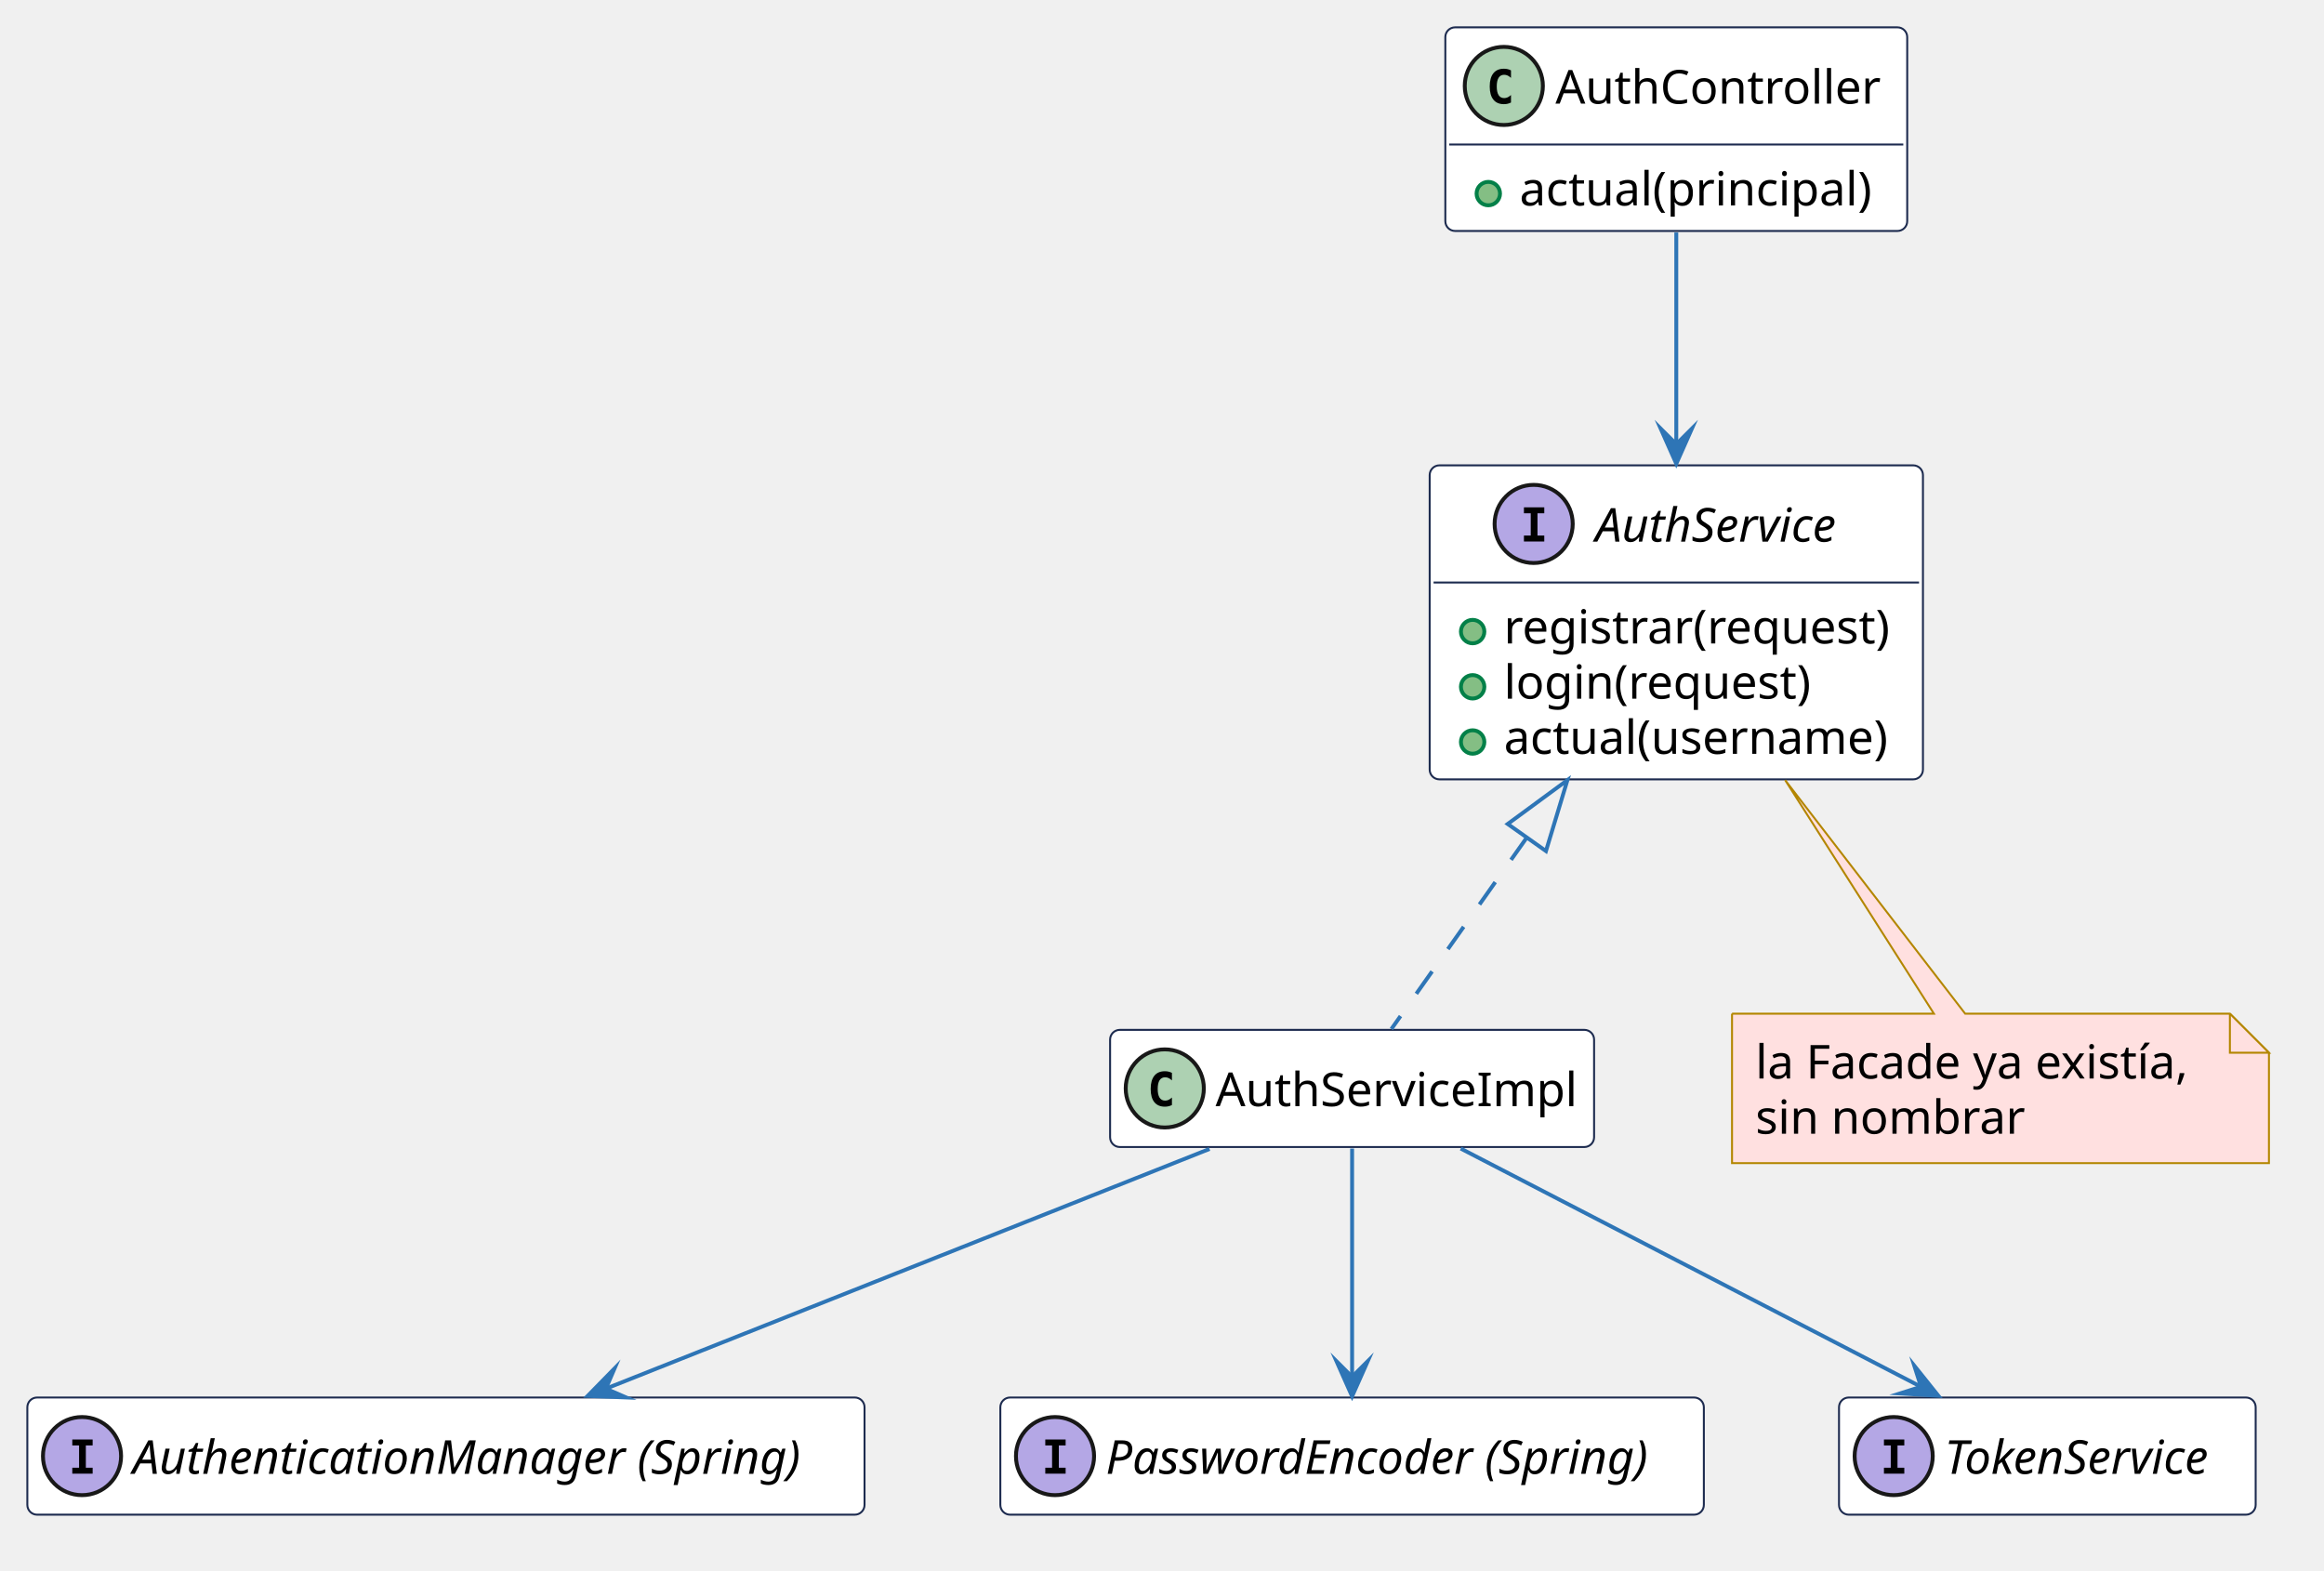
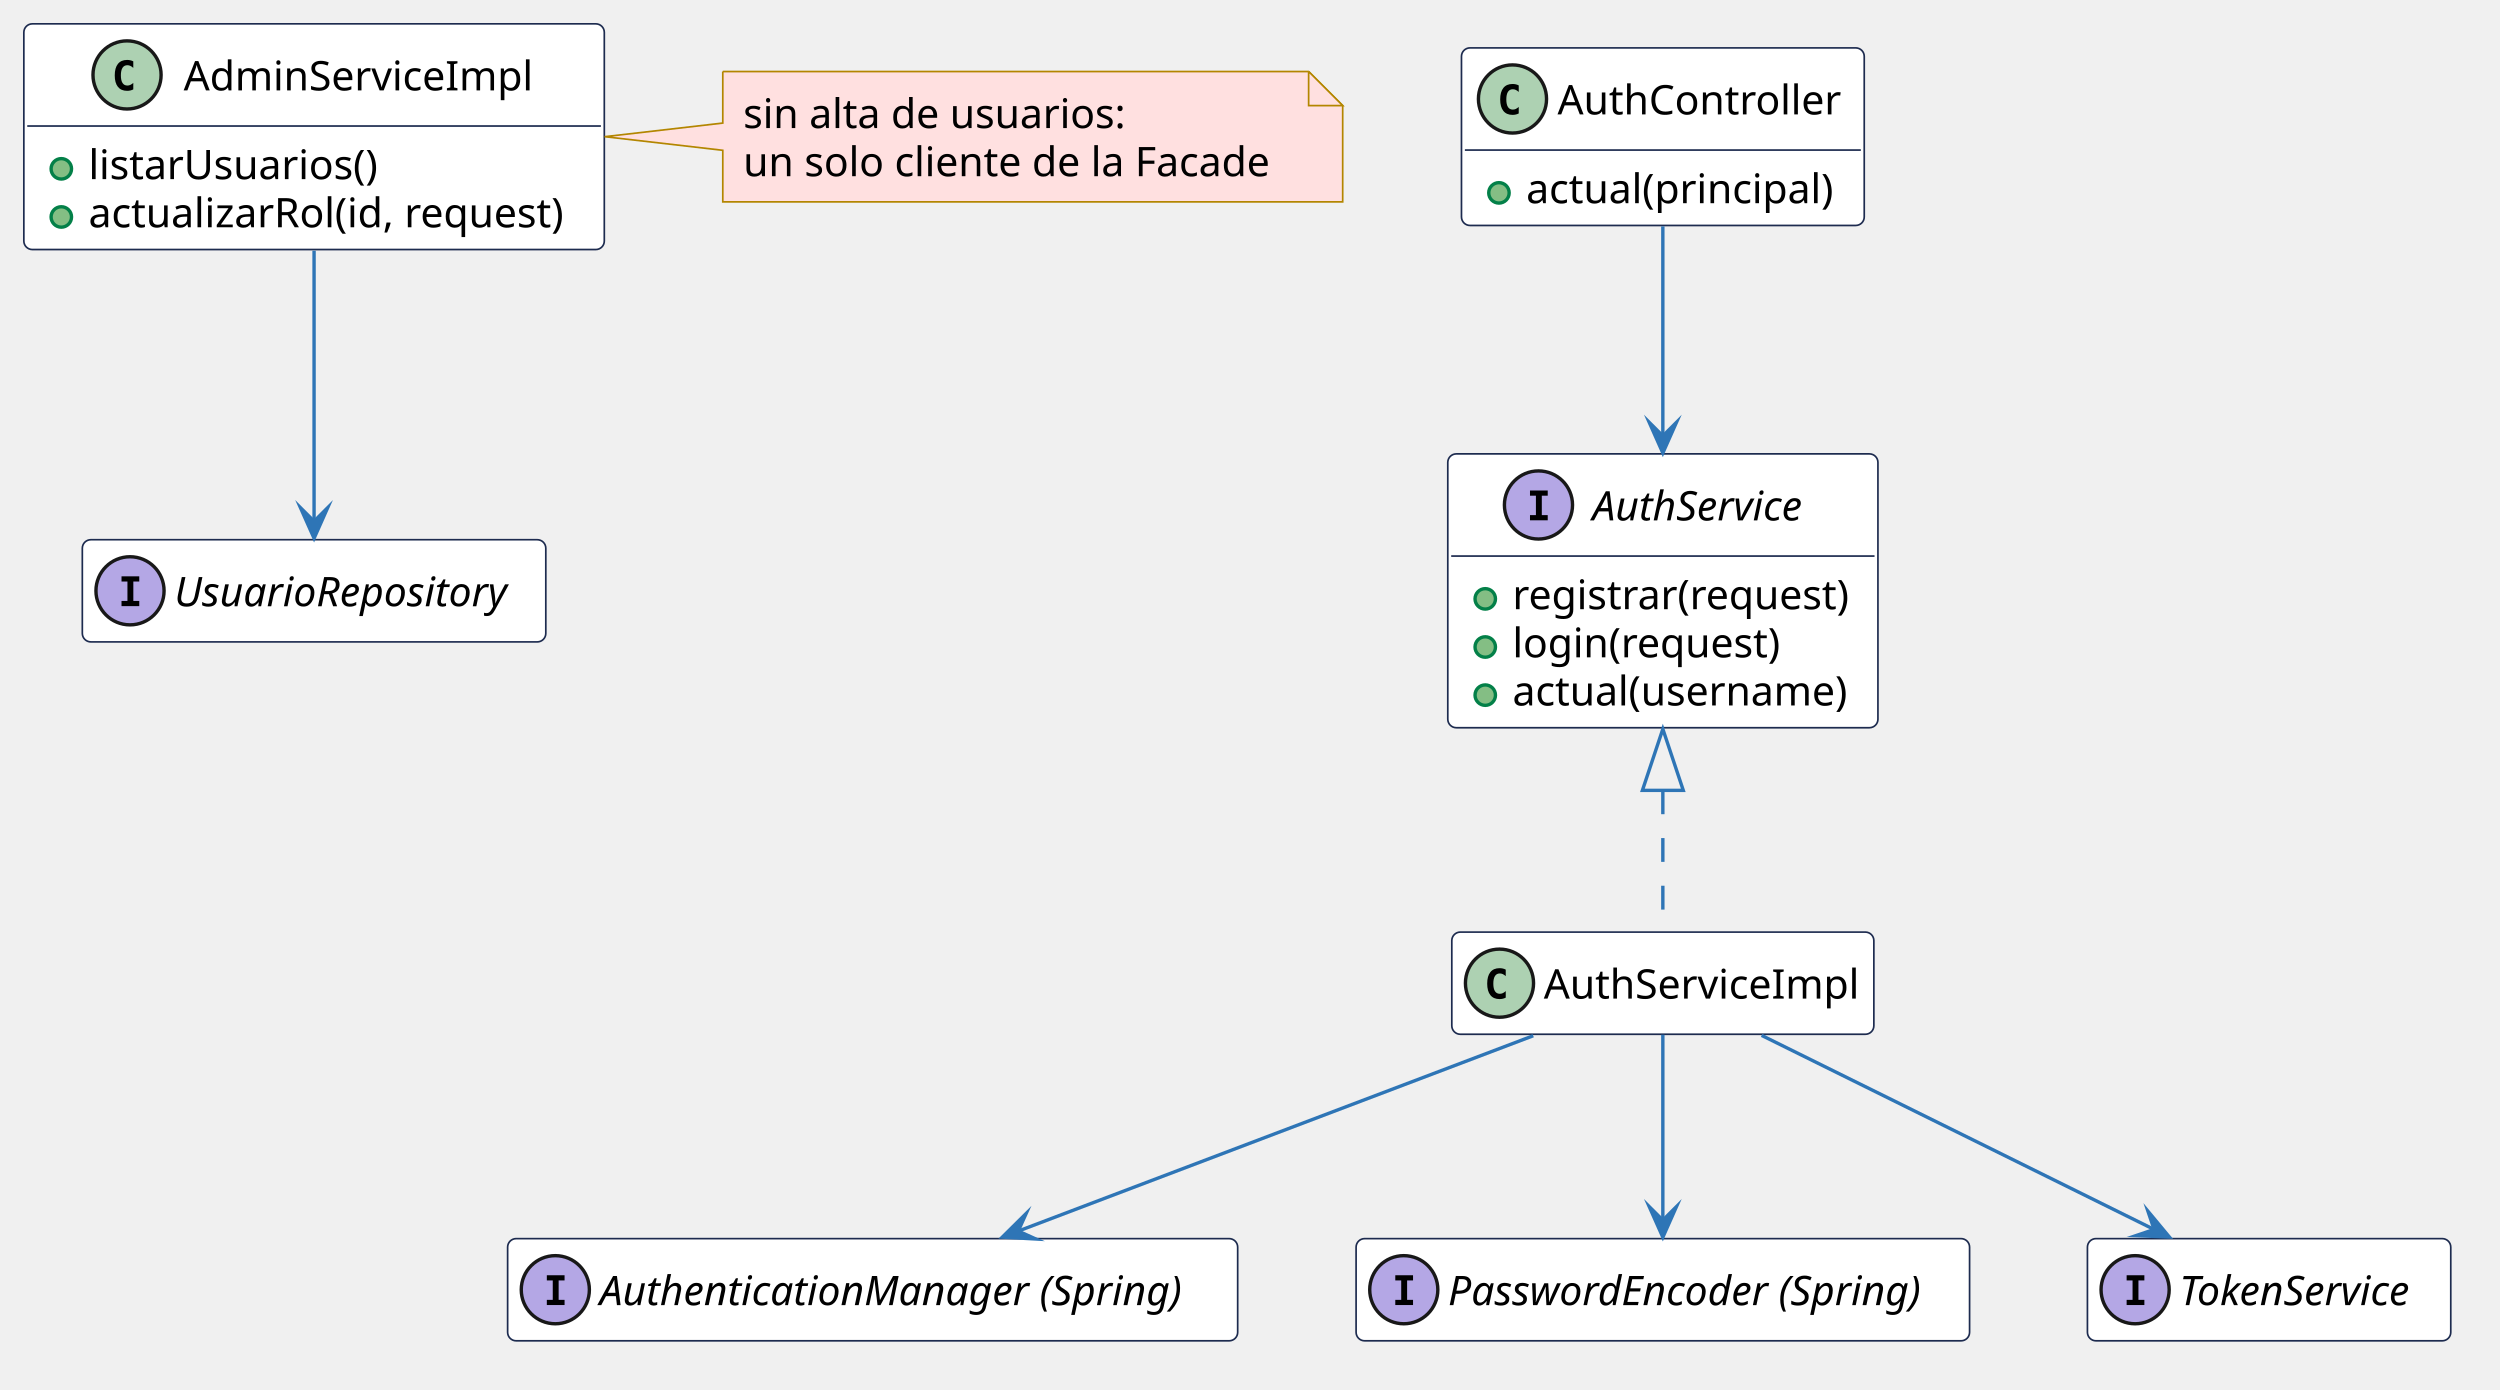
- <svg xmlns="http://www.w3.org/2000/svg" version="1.1" data-diagram-type="CLASS" style="width:595px;height:402px;background:#FFFFFF;" width="595px" height="402px" viewBox="0 0 595 402" zoomAndPan="magnify" preserveAspectRatio="none" contentStyleType="text/css">
+ <svg xmlns="http://www.w3.org/2000/svg" version="1.1" data-diagram-type="CLASS" style="width:734px;height:408px;background:#FFFFFF;" width="734px" height="408px" viewBox="0 0 734 408" zoomAndPan="magnify" preserveAspectRatio="none" contentStyleType="text/css">
  <defs />
  <g font-family="sans-serif" lengthAdjust="spacing">
    <g class="entity" data-qualified-name="AuthController" id="ent0001" data-source-line="11">
-       <rect x="370.04" y="7" width="118.252" height="52.133" fill="#FFF" style="stroke:#1D2B4F;stroke-width:0.5;" rx="2.5" ry="2.5" />
-       <ellipse cx="385.015" cy="22" rx="10" ry="10" fill="#ADD1B2" style="stroke:#181818;stroke-width:1;" />
-       <path d="M386.849,26.248 Q386.439,26.459 385.987,26.564 Q385.536,26.67 385.038,26.67 Q383.269,26.67 382.337,25.504 Q381.405,24.338 381.405,22.135 Q381.405,19.926 382.337,18.76 Q383.269,17.594 385.038,17.594 Q385.536,17.594 385.993,17.699 Q386.45,17.805 386.849,18.016 L386.849,19.938 Q386.403,19.527 385.984,19.337 Q385.565,19.146 385.12,19.146 Q384.171,19.146 383.688,19.899 Q383.204,20.652 383.204,22.135 Q383.204,23.611 383.688,24.364 Q384.171,25.117 385.12,25.117 Q385.565,25.117 385.984,24.927 Q386.403,24.736 386.849,24.326 Z " fill="#000" />
-       <text x="398.231" y="26.535" fill="#000" font-size="12" textLength="86.086" font-family="Calibri">AuthController</text>
-       <line x1="371.04" y1="37" x2="487.292" y2="37" style="stroke:#1D2B4F;stroke-width:0.5;" />
+       <rect x="429.09" y="14.06" width="118.252" height="52.133" fill="#FFF" style="stroke:#1D2B4F;stroke-width:0.5;" rx="2.5" ry="2.5" />
+       <ellipse cx="444.065" cy="29.06" rx="10" ry="10" fill="#ADD1B2" style="stroke:#181818;stroke-width:1;" />
+       <path d="M445.899,33.308 Q445.489,33.519 445.037,33.624 Q444.586,33.73 444.088,33.73 Q442.319,33.73 441.387,32.564 Q440.455,31.398 440.455,29.195 Q440.455,26.986 441.387,25.82 Q442.319,24.654 444.088,24.654 Q444.586,24.654 445.043,24.759 Q445.5,24.865 445.899,25.076 L445.899,26.998 Q445.453,26.587 445.034,26.397 Q444.615,26.206 444.17,26.206 Q443.221,26.206 442.738,26.959 Q442.254,27.712 442.254,29.195 Q442.254,30.671 442.738,31.424 Q443.221,32.177 444.17,32.177 Q444.615,32.177 445.034,31.987 Q445.453,31.796 445.899,31.386 Z " fill="#000" />
+       <text x="457.281" y="33.595" fill="#000" font-size="12" textLength="86.086" font-family="Calibri">AuthController</text>
+       <line x1="430.09" y1="44.06" x2="546.342" y2="44.06" style="stroke:#1D2B4F;stroke-width:0.5;" />
      <g data-visibility-modifier="PUBLIC_METHOD">
-         <ellipse cx="381.04" cy="49.566" rx="3" ry="3" fill="#84BE84" style="stroke:#038048;stroke-width:1;" />
+         <ellipse cx="440.09" cy="56.626" rx="3" ry="3" fill="#84BE84" style="stroke:#038048;stroke-width:1;" />
      </g>
-       <text x="389.04" y="52.602" fill="#000" font-size="12" textLength="93.252" font-family="Calibri">actual(principal)</text>
+       <text x="448.09" y="59.662" fill="#000" font-size="12" textLength="93.252" font-family="Calibri">actual(principal)</text>
    </g>
    <g class="entity" data-qualified-name="AuthService" id="ent0002" data-source-line="14">
-       <rect x="366.03" y="119.14" width="126.291" height="80.398" fill="#FFF" style="stroke:#1D2B4F;stroke-width:0.5;" rx="2.5" ry="2.5" />
-       <ellipse cx="392.656" cy="134.14" rx="10" ry="10" fill="#B4A7E5" style="stroke:#181818;stroke-width:1;" />
-       <path d="M390.164,131.415 L390.164,129.892 L395.373,129.892 L395.373,131.415 L393.633,131.415 L393.633,137.117 L395.373,137.117 L395.373,138.64 L390.164,138.64 L390.164,137.117 L391.904,137.117 L391.904,131.415 Z " fill="#000" />
-       <text x="408.462" y="138.675" fill="#000" font-size="12" textLength="68.232" font-style="italic" font-family="Calibri">AuthService</text>
-       <line x1="367.03" y1="149.14" x2="491.321" y2="149.14" style="stroke:#1D2B4F;stroke-width:0.5;" />
+       <rect x="425.07" y="133.26" width="126.291" height="80.398" fill="#FFF" style="stroke:#1D2B4F;stroke-width:0.5;" rx="2.5" ry="2.5" />
+       <ellipse cx="451.696" cy="148.26" rx="10" ry="10" fill="#B4A7E5" style="stroke:#181818;stroke-width:1;" />
+       <path d="M449.204,145.535 L449.204,144.012 L454.413,144.012 L454.413,145.535 L452.673,145.535 L452.673,151.237 L454.413,151.237 L454.413,152.76 L449.204,152.76 L449.204,151.237 L450.944,151.237 L450.944,145.535 Z " fill="#000" />
+       <text x="467.502" y="152.795" fill="#000" font-size="12" textLength="68.232" font-style="italic" font-family="Calibri">AuthService</text>
+       <line x1="426.07" y1="163.26" x2="550.361" y2="163.26" style="stroke:#1D2B4F;stroke-width:0.5;" />
      <g data-visibility-modifier="PUBLIC_METHOD">
-         <ellipse cx="377.03" cy="161.706" rx="3" ry="3" fill="#84BE84" style="stroke:#038048;stroke-width:1;" />
+         <ellipse cx="436.07" cy="175.826" rx="3" ry="3" fill="#84BE84" style="stroke:#038048;stroke-width:1;" />
      </g>
-       <text x="385.03" y="164.742" fill="#000" font-size="12" textLength="101.291" font-family="Calibri">registrar(request)</text>
+       <text x="444.07" y="178.862" fill="#000" font-size="12" textLength="101.291" font-family="Calibri">registrar(request)</text>
      <g data-visibility-modifier="PUBLIC_METHOD">
-         <ellipse cx="377.03" cy="175.839" rx="3" ry="3" fill="#84BE84" style="stroke:#038048;stroke-width:1;" />
+         <ellipse cx="436.07" cy="189.959" rx="3" ry="3" fill="#84BE84" style="stroke:#038048;stroke-width:1;" />
      </g>
-       <text x="385.03" y="178.874" fill="#000" font-size="12" textLength="80.93" font-family="Calibri">login(request)</text>
+       <text x="444.07" y="192.994" fill="#000" font-size="12" textLength="80.93" font-family="Calibri">login(request)</text>
      <g data-visibility-modifier="PUBLIC_METHOD">
-         <ellipse cx="377.03" cy="189.972" rx="3" ry="3" fill="#84BE84" style="stroke:#038048;stroke-width:1;" />
+         <ellipse cx="436.07" cy="204.092" rx="3" ry="3" fill="#84BE84" style="stroke:#038048;stroke-width:1;" />
      </g>
-       <text x="385.03" y="193.007" fill="#000" font-size="12" textLength="99.732" font-family="Calibri">actual(username)</text>
+       <text x="444.07" y="207.127" fill="#000" font-size="12" textLength="99.732" font-family="Calibri">actual(username)</text>
    </g>
    <g class="entity" data-qualified-name="AuthServiceImpl" id="ent0003" data-source-line="19">
-       <rect x="284.21" y="263.67" width="123.914" height="30" fill="#FFF" style="stroke:#1D2B4F;stroke-width:0.5;" rx="2.5" ry="2.5" />
-       <ellipse cx="298.21" cy="278.67" rx="10" ry="10" fill="#ADD1B2" style="stroke:#181818;stroke-width:1;" />
-       <path d="M300.044,282.918 Q299.634,283.129 299.183,283.234 Q298.731,283.34 298.233,283.34 Q296.464,283.34 295.532,282.174 Q294.601,281.008 294.601,278.805 Q294.601,276.596 295.532,275.43 Q296.464,274.264 298.233,274.264 Q298.731,274.264 299.189,274.369 Q299.646,274.475 300.044,274.686 L300.044,276.608 Q299.599,276.197 299.18,276.007 Q298.761,275.816 298.315,275.816 Q297.366,275.816 296.883,276.569 Q296.399,277.322 296.399,278.805 Q296.399,280.281 296.883,281.034 Q297.366,281.787 298.315,281.787 Q298.761,281.787 299.18,281.597 Q299.599,281.406 300.044,280.996 Z " fill="#000" />
-       <text x="311.21" y="283.205" fill="#000" font-size="12" textLength="93.914" font-family="Calibri">AuthServiceImpl</text>
+       <rect x="426.25" y="273.66" width="123.914" height="30" fill="#FFF" style="stroke:#1D2B4F;stroke-width:0.5;" rx="2.5" ry="2.5" />
+       <ellipse cx="440.25" cy="288.66" rx="10" ry="10" fill="#ADD1B2" style="stroke:#181818;stroke-width:1;" />
+       <path d="M442.084,292.908 Q441.674,293.119 441.223,293.224 Q440.771,293.33 440.273,293.33 Q438.504,293.33 437.572,292.164 Q436.641,290.998 436.641,288.795 Q436.641,286.586 437.572,285.42 Q438.504,284.254 440.273,284.254 Q440.771,284.254 441.229,284.359 Q441.686,284.465 442.084,284.676 L442.084,286.598 Q441.639,286.187 441.22,285.997 Q440.801,285.806 440.355,285.806 Q439.406,285.806 438.923,286.559 Q438.439,287.312 438.439,288.795 Q438.439,290.271 438.923,291.024 Q439.406,291.777 440.355,291.777 Q440.801,291.777 441.22,291.587 Q441.639,291.396 442.084,290.986 Z " fill="#000" />
+       <text x="453.25" y="293.195" fill="#000" font-size="12" textLength="93.914" font-family="Calibri">AuthServiceImpl</text>
    </g>
-     <g class="entity" data-qualified-name="AM" id="ent0004" data-source-line="20">
-       <rect x="7" y="357.8" width="214.342" height="30" fill="#FFF" style="stroke:#1D2B4F;stroke-width:0.5;" rx="2.5" ry="2.5" />
-       <ellipse cx="21" cy="372.8" rx="10" ry="10" fill="#B4A7E5" style="stroke:#181818;stroke-width:1;" />
-       <path d="M18.508,370.075 L18.508,368.552 L23.717,368.552 L23.717,370.075 L21.977,370.075 L21.977,375.777 L23.717,375.777 L23.717,377.3 L18.508,377.3 L18.508,375.777 L20.248,375.777 L20.248,370.075 Z " fill="#000" />
-       <text x="34" y="377.335" fill="#000" font-size="12" textLength="184.342" font-style="italic" font-family="Calibri">AuthenticationManager (Spring)</text>
+     <g class="entity" data-qualified-name="AdminServiceImpl" id="ent0004" data-source-line="20">
+       <rect x="7" y="7" width="170.424" height="66.266" fill="#FFF" style="stroke:#1D2B4F;stroke-width:0.5;" rx="2.5" ry="2.5" />
+       <ellipse cx="37.299" cy="22" rx="10" ry="10" fill="#ADD1B2" style="stroke:#181818;stroke-width:1;" />
+       <path d="M39.133,26.248 Q38.723,26.459 38.272,26.564 Q37.821,26.67 37.323,26.67 Q35.553,26.67 34.622,25.504 Q33.69,24.338 33.69,22.135 Q33.69,19.926 34.622,18.76 Q35.553,17.594 37.323,17.594 Q37.821,17.594 38.278,17.699 Q38.735,17.805 39.133,18.016 L39.133,19.938 Q38.688,19.527 38.269,19.337 Q37.85,19.146 37.405,19.146 Q36.456,19.146 35.972,19.899 Q35.489,20.652 35.489,22.135 Q35.489,23.611 35.972,24.364 Q36.456,25.117 37.405,25.117 Q37.85,25.117 38.269,24.927 Q38.688,24.736 39.133,24.326 Z " fill="#000" />
+       <text x="53.921" y="26.535" fill="#000" font-size="12" textLength="104.203" font-family="Calibri">AdminServiceImpl</text>
+       <line x1="8" y1="37" x2="176.424" y2="37" style="stroke:#1D2B4F;stroke-width:0.5;" />
+       <g data-visibility-modifier="PUBLIC_METHOD">
+         <ellipse cx="18" cy="49.566" rx="3" ry="3" fill="#84BE84" style="stroke:#038048;stroke-width:1;" />
+       </g>
+       <text x="26" y="52.602" fill="#000" font-size="12" textLength="87.258" font-family="Calibri">listarUsuarios()</text>
+       <g data-visibility-modifier="PUBLIC_METHOD">
+         <ellipse cx="18" cy="63.699" rx="3" ry="3" fill="#84BE84" style="stroke:#038048;stroke-width:1;" />
+       </g>
+       <text x="26" y="66.734" fill="#000" font-size="12" textLength="145.424" font-family="Calibri">actualizarRol(id, request)</text>
    </g>
-     <g class="entity" data-qualified-name="PE" id="ent0005" data-source-line="21">
-       <rect x="256.11" y="357.8" width="180.117" height="30" fill="#FFF" style="stroke:#1D2B4F;stroke-width:0.5;" rx="2.5" ry="2.5" />
-       <ellipse cx="270.11" cy="372.8" rx="10" ry="10" fill="#B4A7E5" style="stroke:#181818;stroke-width:1;" />
-       <path d="M267.618,370.075 L267.618,368.552 L272.827,368.552 L272.827,370.075 L271.087,370.075 L271.087,375.777 L272.827,375.777 L272.827,377.3 L267.618,377.3 L267.618,375.777 L269.358,375.777 L269.358,370.075 Z " fill="#000" />
-       <text x="283.11" y="377.335" fill="#000" font-size="12" textLength="150.117" font-style="italic" font-family="Calibri">PasswordEncoder (Spring)</text>
+     <g class="entity" data-qualified-name="UsuarioRepository" id="ent0005" data-source-line="24">
+       <rect x="24.17" y="158.46" width="136.078" height="30" fill="#FFF" style="stroke:#1D2B4F;stroke-width:0.5;" rx="2.5" ry="2.5" />
+       <ellipse cx="38.17" cy="173.46" rx="10" ry="10" fill="#B4A7E5" style="stroke:#181818;stroke-width:1;" />
+       <path d="M35.678,170.735 L35.678,169.212 L40.887,169.212 L40.887,170.735 L39.147,170.735 L39.147,176.437 L40.887,176.437 L40.887,177.96 L35.678,177.96 L35.678,176.437 L37.418,176.437 L37.418,170.735 Z " fill="#000" />
+       <text x="51.17" y="177.995" fill="#000" font-size="12" textLength="106.078" font-style="italic" font-family="Calibri">UsuarioRepository</text>
    </g>
-     <g class="entity" data-qualified-name="TokenService" id="ent0006" data-source-line="22">
-       <rect x="470.83" y="357.8" width="106.676" height="30" fill="#FFF" style="stroke:#1D2B4F;stroke-width:0.5;" rx="2.5" ry="2.5" />
-       <ellipse cx="484.83" cy="372.8" rx="10" ry="10" fill="#B4A7E5" style="stroke:#181818;stroke-width:1;" />
-       <path d="M482.338,370.075 L482.338,368.552 L487.547,368.552 L487.547,370.075 L485.807,370.075 L485.807,375.777 L487.547,375.777 L487.547,377.3 L482.338,377.3 L482.338,375.777 L484.078,375.777 L484.078,370.075 Z " fill="#000" />
-       <text x="497.83" y="377.335" fill="#000" font-size="12" textLength="76.676" font-style="italic" font-family="Calibri">TokenService</text>
+     <g class="entity" data-qualified-name="AM" id="ent0006" data-source-line="25">
+       <rect x="149.04" y="363.66" width="214.342" height="30" fill="#FFF" style="stroke:#1D2B4F;stroke-width:0.5;" rx="2.5" ry="2.5" />
+       <ellipse cx="163.04" cy="378.66" rx="10" ry="10" fill="#B4A7E5" style="stroke:#181818;stroke-width:1;" />
+       <path d="M160.548,375.935 L160.548,374.412 L165.757,374.412 L165.757,375.935 L164.017,375.935 L164.017,381.637 L165.757,381.637 L165.757,383.16 L160.548,383.16 L160.548,381.637 L162.288,381.637 L162.288,375.935 Z " fill="#000" />
+       <text x="176.04" y="383.195" fill="#000" font-size="12" textLength="184.342" font-style="italic" font-family="Calibri">AuthenticationManager (Spring)</text>
    </g>
-     <g class="entity" data-qualified-name="GMN12" id="ent0013" data-source-line="29">
-       <path d="M443.44,259.53 L443.44,297.796 A0,0 0 0 0 443.44,297.796 L580.907,297.796 A0,0 0 0 0 580.907,297.796 L580.907,269.53 L570.907,259.53 L503.13,259.53 L457.04,199.73 L495.13,259.53 L443.44,259.53 A0,0 0 0 0 443.44,259.53" style="stroke:#B38600;stroke-width:0.5;" fill="#FFE0E0" />
-       <path d="M570.907,259.53 L570.907,269.53 L580.907,269.53 L570.907,259.53" style="stroke:#B38600;stroke-width:0.5;" fill="#FFE0E0" />
-       <text x="449.44" y="276.132" fill="#000" font-size="12" textLength="116.467" font-family="Calibri">la Facade ya existía,</text>
-       <text x="449.44" y="290.264" fill="#000" font-size="12" textLength="70.852" font-family="Calibri">sin nombrar</text>
+     <g class="entity" data-qualified-name="PE" id="ent0007" data-source-line="26">
+       <rect x="398.15" y="363.66" width="180.117" height="30" fill="#FFF" style="stroke:#1D2B4F;stroke-width:0.5;" rx="2.5" ry="2.5" />
+       <ellipse cx="412.15" cy="378.66" rx="10" ry="10" fill="#B4A7E5" style="stroke:#181818;stroke-width:1;" />
+       <path d="M409.658,375.935 L409.658,374.412 L414.867,374.412 L414.867,375.935 L413.127,375.935 L413.127,381.637 L414.867,381.637 L414.867,383.16 L409.658,383.16 L409.658,381.637 L411.398,381.637 L411.398,375.935 Z " fill="#000" />
+       <text x="425.15" y="383.195" fill="#000" font-size="12" textLength="150.117" font-style="italic" font-family="Calibri">PasswordEncoder (Spring)</text>
    </g>
-     <g class="link" data-entity-1="ent0001" data-entity-2="ent0002" id="lnk7" data-source-line="23" data-link-type="dependency">
-       <path d="M429.17,59.52 C429.17,76.56 429.17,94.34 429.17,113.73" style="stroke:#2E75B6;stroke-width:1;" fill="none" id="AuthController-to-AuthService" codeLine="23" />
-       <polygon points="429.17,118.73,433.17,109.73,429.17,113.73,425.17,109.73,429.17,118.73" fill="#2E75B6" style="stroke:#2E75B6;stroke-width:1;stroke-linejoin:miter;stroke-miterlimit:10;" />
+     <g class="entity" data-qualified-name="TokenService" id="ent0008" data-source-line="27">
+       <rect x="612.87" y="363.66" width="106.676" height="30" fill="#FFF" style="stroke:#1D2B4F;stroke-width:0.5;" rx="2.5" ry="2.5" />
+       <ellipse cx="626.87" cy="378.66" rx="10" ry="10" fill="#B4A7E5" style="stroke:#181818;stroke-width:1;" />
+       <path d="M624.378,375.935 L624.378,374.412 L629.587,374.412 L629.587,375.935 L627.847,375.935 L627.847,381.637 L629.587,381.637 L629.587,383.16 L624.378,383.16 L624.378,381.637 L626.118,381.637 L626.118,375.935 Z " fill="#000" />
+       <text x="639.87" y="383.195" fill="#000" font-size="12" textLength="76.676" font-style="italic" font-family="Calibri">TokenService</text>
    </g>
-     <g class="link" data-entity-1="ent0002" data-entity-2="ent0003" id="lnk8" data-source-line="24" data-link-type="extension">
-       <path d="M390.906,214.425 C375.366,236.395 367.35,247.73 356.23,263.45" style="stroke:#2E75B6;stroke-width:1;stroke-dasharray:7,7;" fill="none" id="AuthService-backto-AuthServiceImpl" codeLine="24" />
-       <polygon points="401.3,199.73,386.007,210.961,395.804,217.89,401.3,199.73" fill="none" style="stroke:#2E75B6;stroke-width:1;stroke-linejoin:miter;stroke-miterlimit:10;" />
+     <g class="entity" data-qualified-name="GMN15" id="ent0016" data-source-line="35">
+       <path d="M212.21,21 L212.21,36.13 L177.52,40.13 L212.21,44.13 L212.21,59.266 A0,0 0 0 0 212.21,59.266 L394.214,59.266 A0,0 0 0 0 394.214,59.266 L394.214,31 L384.214,21 L212.21,21 A0,0 0 0 0 212.21,21" style="stroke:#B38600;stroke-width:0.5;" fill="#FFE0E0" />
+       <path d="M384.214,21 L384.214,31 L394.214,31 L384.214,21" style="stroke:#B38600;stroke-width:0.5;" fill="#FFE0E0" />
+       <text x="218.21" y="37.602" fill="#000" font-size="12" textLength="117.176" font-family="Calibri">sin alta de usuarios:</text>
+       <text x="218.21" y="51.734" fill="#000" font-size="12" textLength="161.004" font-family="Calibri">un solo cliente de la Facade</text>
    </g>
-     <g class="link" data-entity-1="ent0003" data-entity-2="ent0004" id="lnk9" data-source-line="25" data-link-type="dependency">
-       <path d="M309.67,294.16 C266.15,311.44 198.527,338.294 155.107,355.544" style="stroke:#2E75B6;stroke-width:1;" fill="none" id="AuthServiceImpl-to-AM" codeLine="25" />
-       <polygon points="150.46,357.39,160.301,357.784,155.107,355.544,157.347,350.35,150.46,357.39" fill="#2E75B6" style="stroke:#2E75B6;stroke-width:1;stroke-linejoin:miter;stroke-miterlimit:10;" />
+     <g class="link" data-entity-1="ent0001" data-entity-2="ent0002" id="lnk9" data-source-line="28" data-link-type="dependency">
+       <path d="M488.21,66.45 C488.21,85.31 488.21,106.41 488.21,128" style="stroke:#2E75B6;stroke-width:1;" fill="none" id="AuthController-to-AuthService" codeLine="28" />
+       <polygon points="488.21,133,492.21,124,488.21,128,484.21,124,488.21,133" fill="#2E75B6" style="stroke:#2E75B6;stroke-width:1;stroke-linejoin:miter;stroke-miterlimit:10;" />
    </g>
-     <g class="link" data-entity-1="ent0003" data-entity-2="ent0005" id="lnk10" data-source-line="26" data-link-type="dependency">
-       <path d="M346.17,294.06 C346.17,311.37 346.17,335.24 346.17,352.51" style="stroke:#2E75B6;stroke-width:1;" fill="none" id="AuthServiceImpl-to-PE" codeLine="26" />
-       <polygon points="346.17,357.51,350.17,348.51,346.17,352.51,342.17,348.51,346.17,357.51" fill="#2E75B6" style="stroke:#2E75B6;stroke-width:1;stroke-linejoin:miter;stroke-miterlimit:10;" />
+     <g class="link" data-entity-1="ent0002" data-entity-2="ent0003" id="lnk10" data-source-line="29" data-link-type="extension">
+       <path d="M488.21,232.05 C488.21,252.58 488.21,258.4 488.21,273.25" style="stroke:#2E75B6;stroke-width:1;stroke-dasharray:7,7;" fill="none" id="AuthService-backto-AuthServiceImpl" codeLine="29" />
+       <polygon points="488.21,214.05,482.21,232.05,494.21,232.05,488.21,214.05" fill="none" style="stroke:#2E75B6;stroke-width:1;stroke-linejoin:miter;stroke-miterlimit:10;" />
    </g>
-     <g class="link" data-entity-1="ent0003" data-entity-2="ent0006" id="lnk11" data-source-line="27" data-link-type="dependency">
-       <path d="M373.98,294.06 C407.33,311.32 458.429,337.772 491.819,355.052" style="stroke:#2E75B6;stroke-width:1;" fill="none" id="AuthServiceImpl-to-TokenService" codeLine="27" />
-       <polygon points="496.26,357.35,490.105,349.661,491.819,355.052,486.428,356.766,496.26,357.35" fill="#2E75B6" style="stroke:#2E75B6;stroke-width:1;stroke-linejoin:miter;stroke-miterlimit:10;" />
+     <g class="link" data-entity-1="ent0003" data-entity-2="ent0006" id="lnk11" data-source-line="30" data-link-type="dependency">
+       <path d="M450.16,304.09 C407.1,320.43 342.035,345.107 298.955,361.447" style="stroke:#2E75B6;stroke-width:1;" fill="none" id="AuthServiceImpl-to-AM" codeLine="30" />
+       <polygon points="294.28,363.22,304.114,363.768,298.955,361.447,301.276,356.288,294.28,363.22" fill="#2E75B6" style="stroke:#2E75B6;stroke-width:1;stroke-linejoin:miter;stroke-miterlimit:10;" />
+     </g>
+     <g class="link" data-entity-1="ent0003" data-entity-2="ent0007" id="lnk12" data-source-line="31" data-link-type="dependency">
+       <path d="M488.21,303.8 C488.21,320.12 488.21,341.83 488.21,358.26" style="stroke:#2E75B6;stroke-width:1;" fill="none" id="AuthServiceImpl-to-PE" codeLine="31" />
+       <polygon points="488.21,363.26,492.21,354.26,488.21,358.26,484.21,354.26,488.21,363.26" fill="#2E75B6" style="stroke:#2E75B6;stroke-width:1;stroke-linejoin:miter;stroke-miterlimit:10;" />
+     </g>
+     <g class="link" data-entity-1="ent0003" data-entity-2="ent0008" id="lnk13" data-source-line="32" data-link-type="dependency">
+       <path d="M517.21,303.99 C550.21,320.31 599.328,344.593 632.448,360.973" style="stroke:#2E75B6;stroke-width:1;" fill="none" id="AuthServiceImpl-to-TokenService" codeLine="32" />
+       <polygon points="636.93,363.19,630.636,355.615,632.448,360.973,627.089,362.786,636.93,363.19" fill="#2E75B6" style="stroke:#2E75B6;stroke-width:1;stroke-linejoin:miter;stroke-miterlimit:10;" />
+     </g>
+     <g class="link" data-entity-1="ent0004" data-entity-2="ent0005" id="lnk14" data-source-line="33" data-link-type="dependency">
+       <path d="M92.21,73.59 C92.21,100.63 92.21,132.87 92.21,153.05" style="stroke:#2E75B6;stroke-width:1;" fill="none" id="AdminServiceImpl-to-UsuarioRepository" codeLine="33" />
+       <polygon points="92.21,158.05,96.21,149.05,92.21,153.05,88.21,149.05,92.21,158.05" fill="#2E75B6" style="stroke:#2E75B6;stroke-width:1;stroke-linejoin:miter;stroke-miterlimit:10;" />
    </g>
  </g>
</svg>
